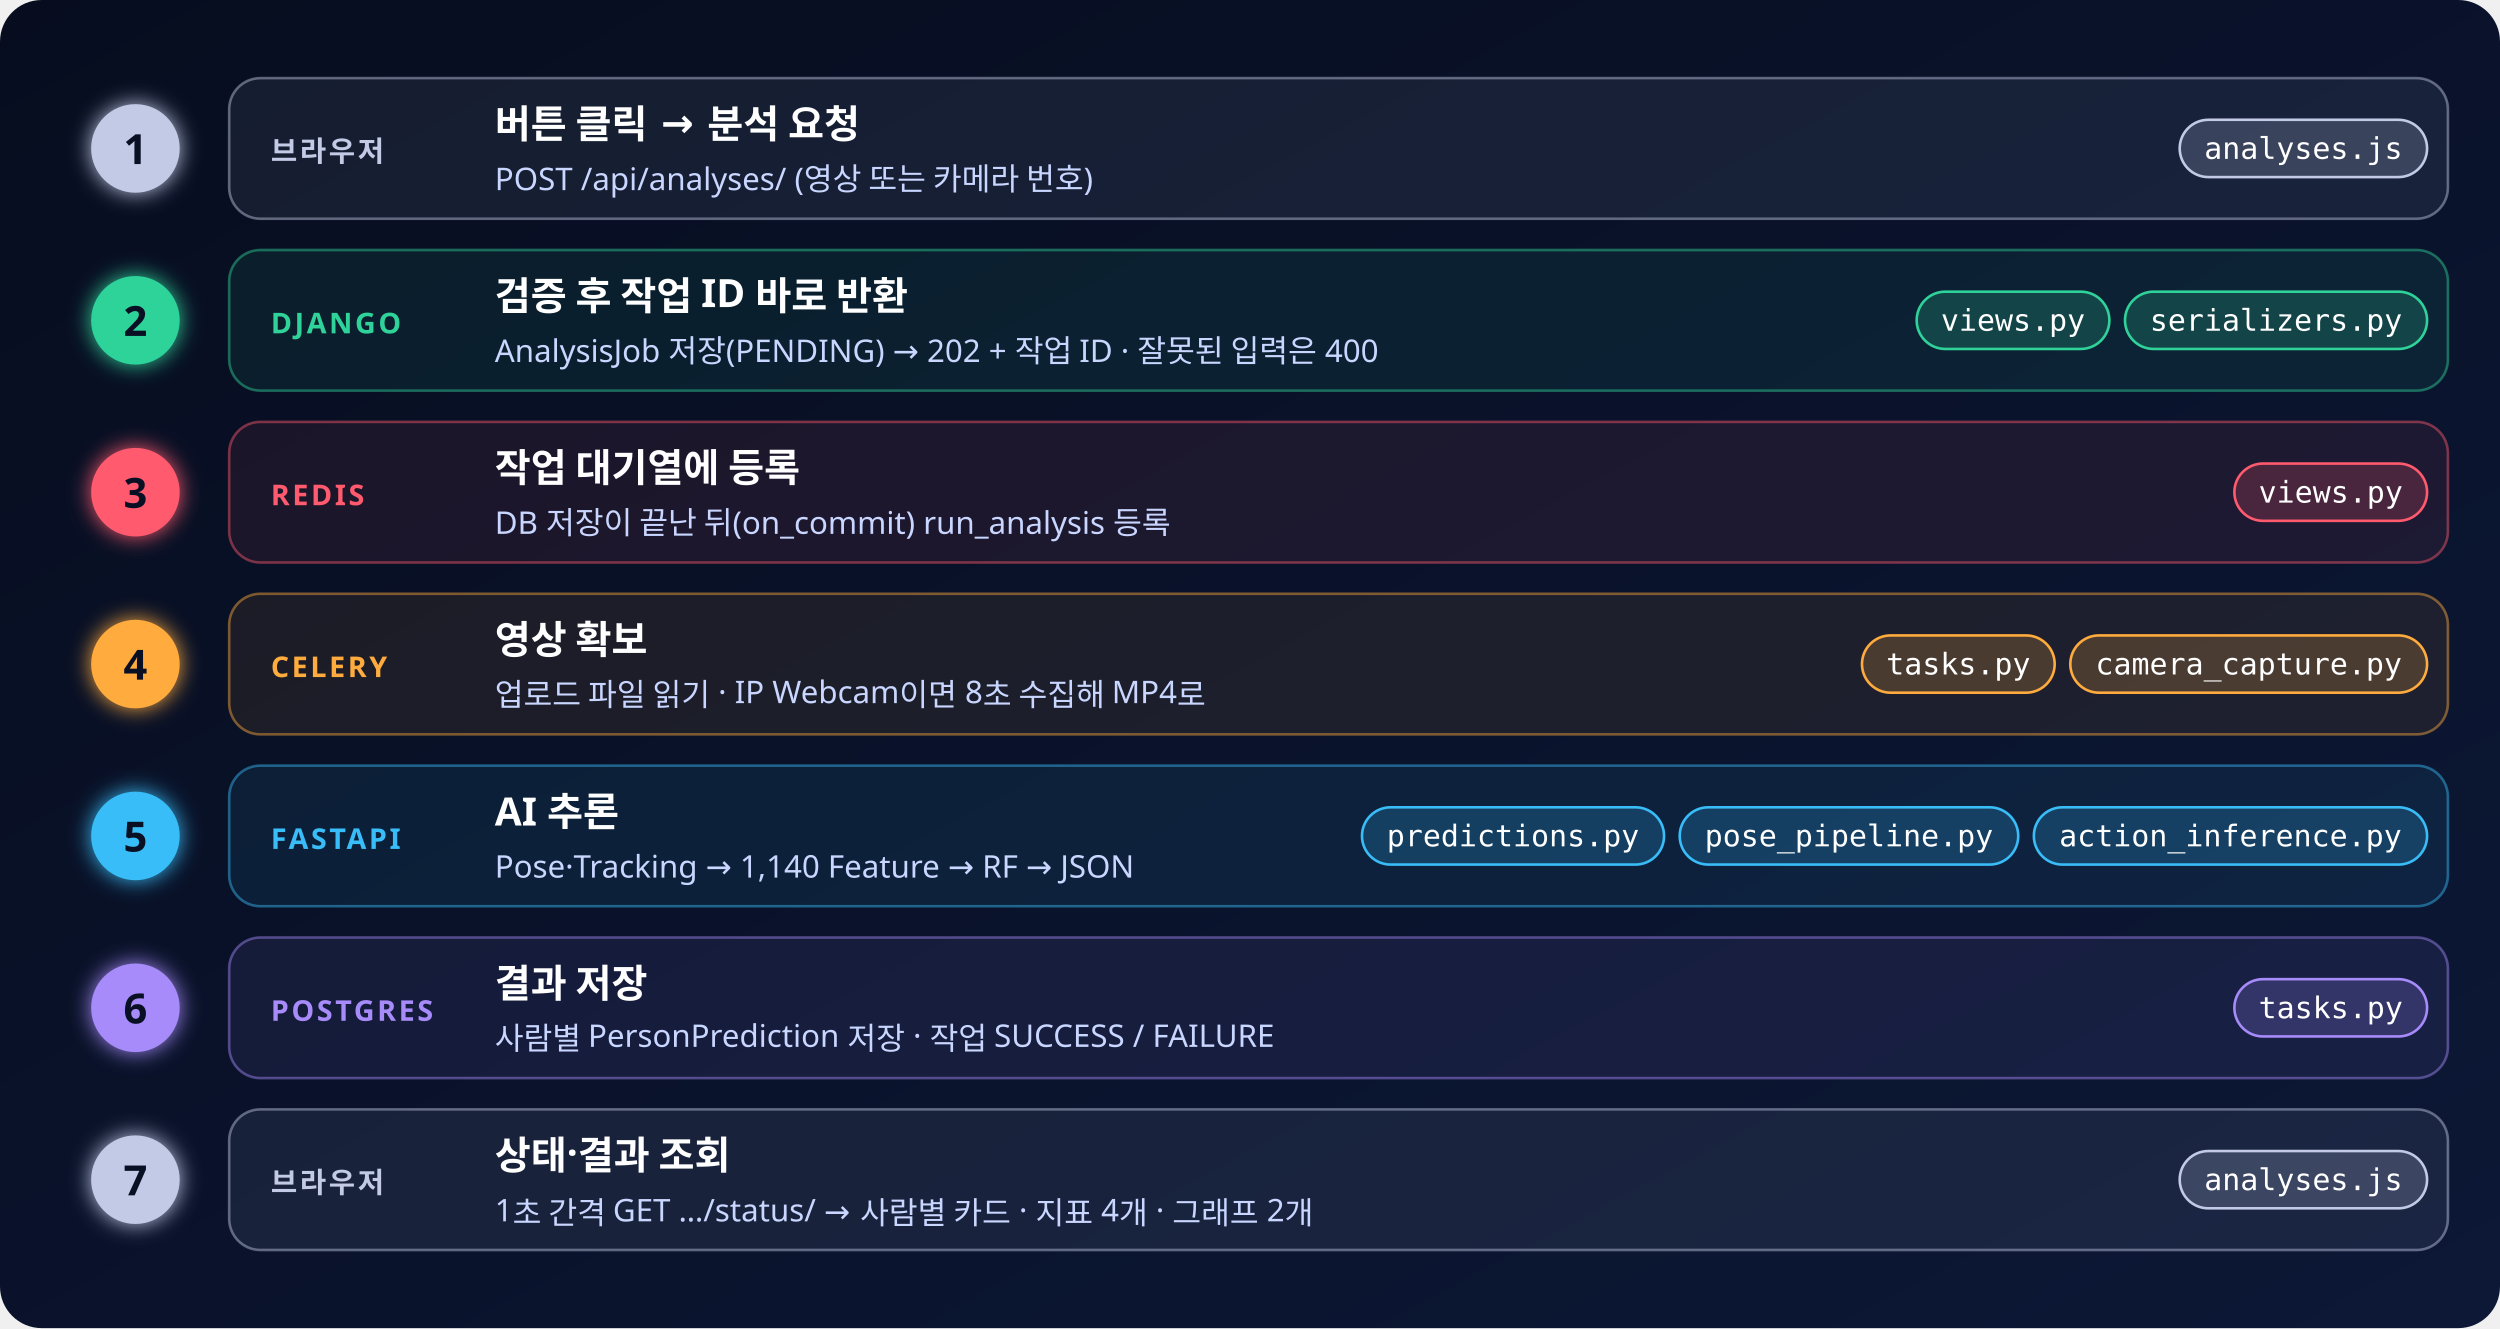
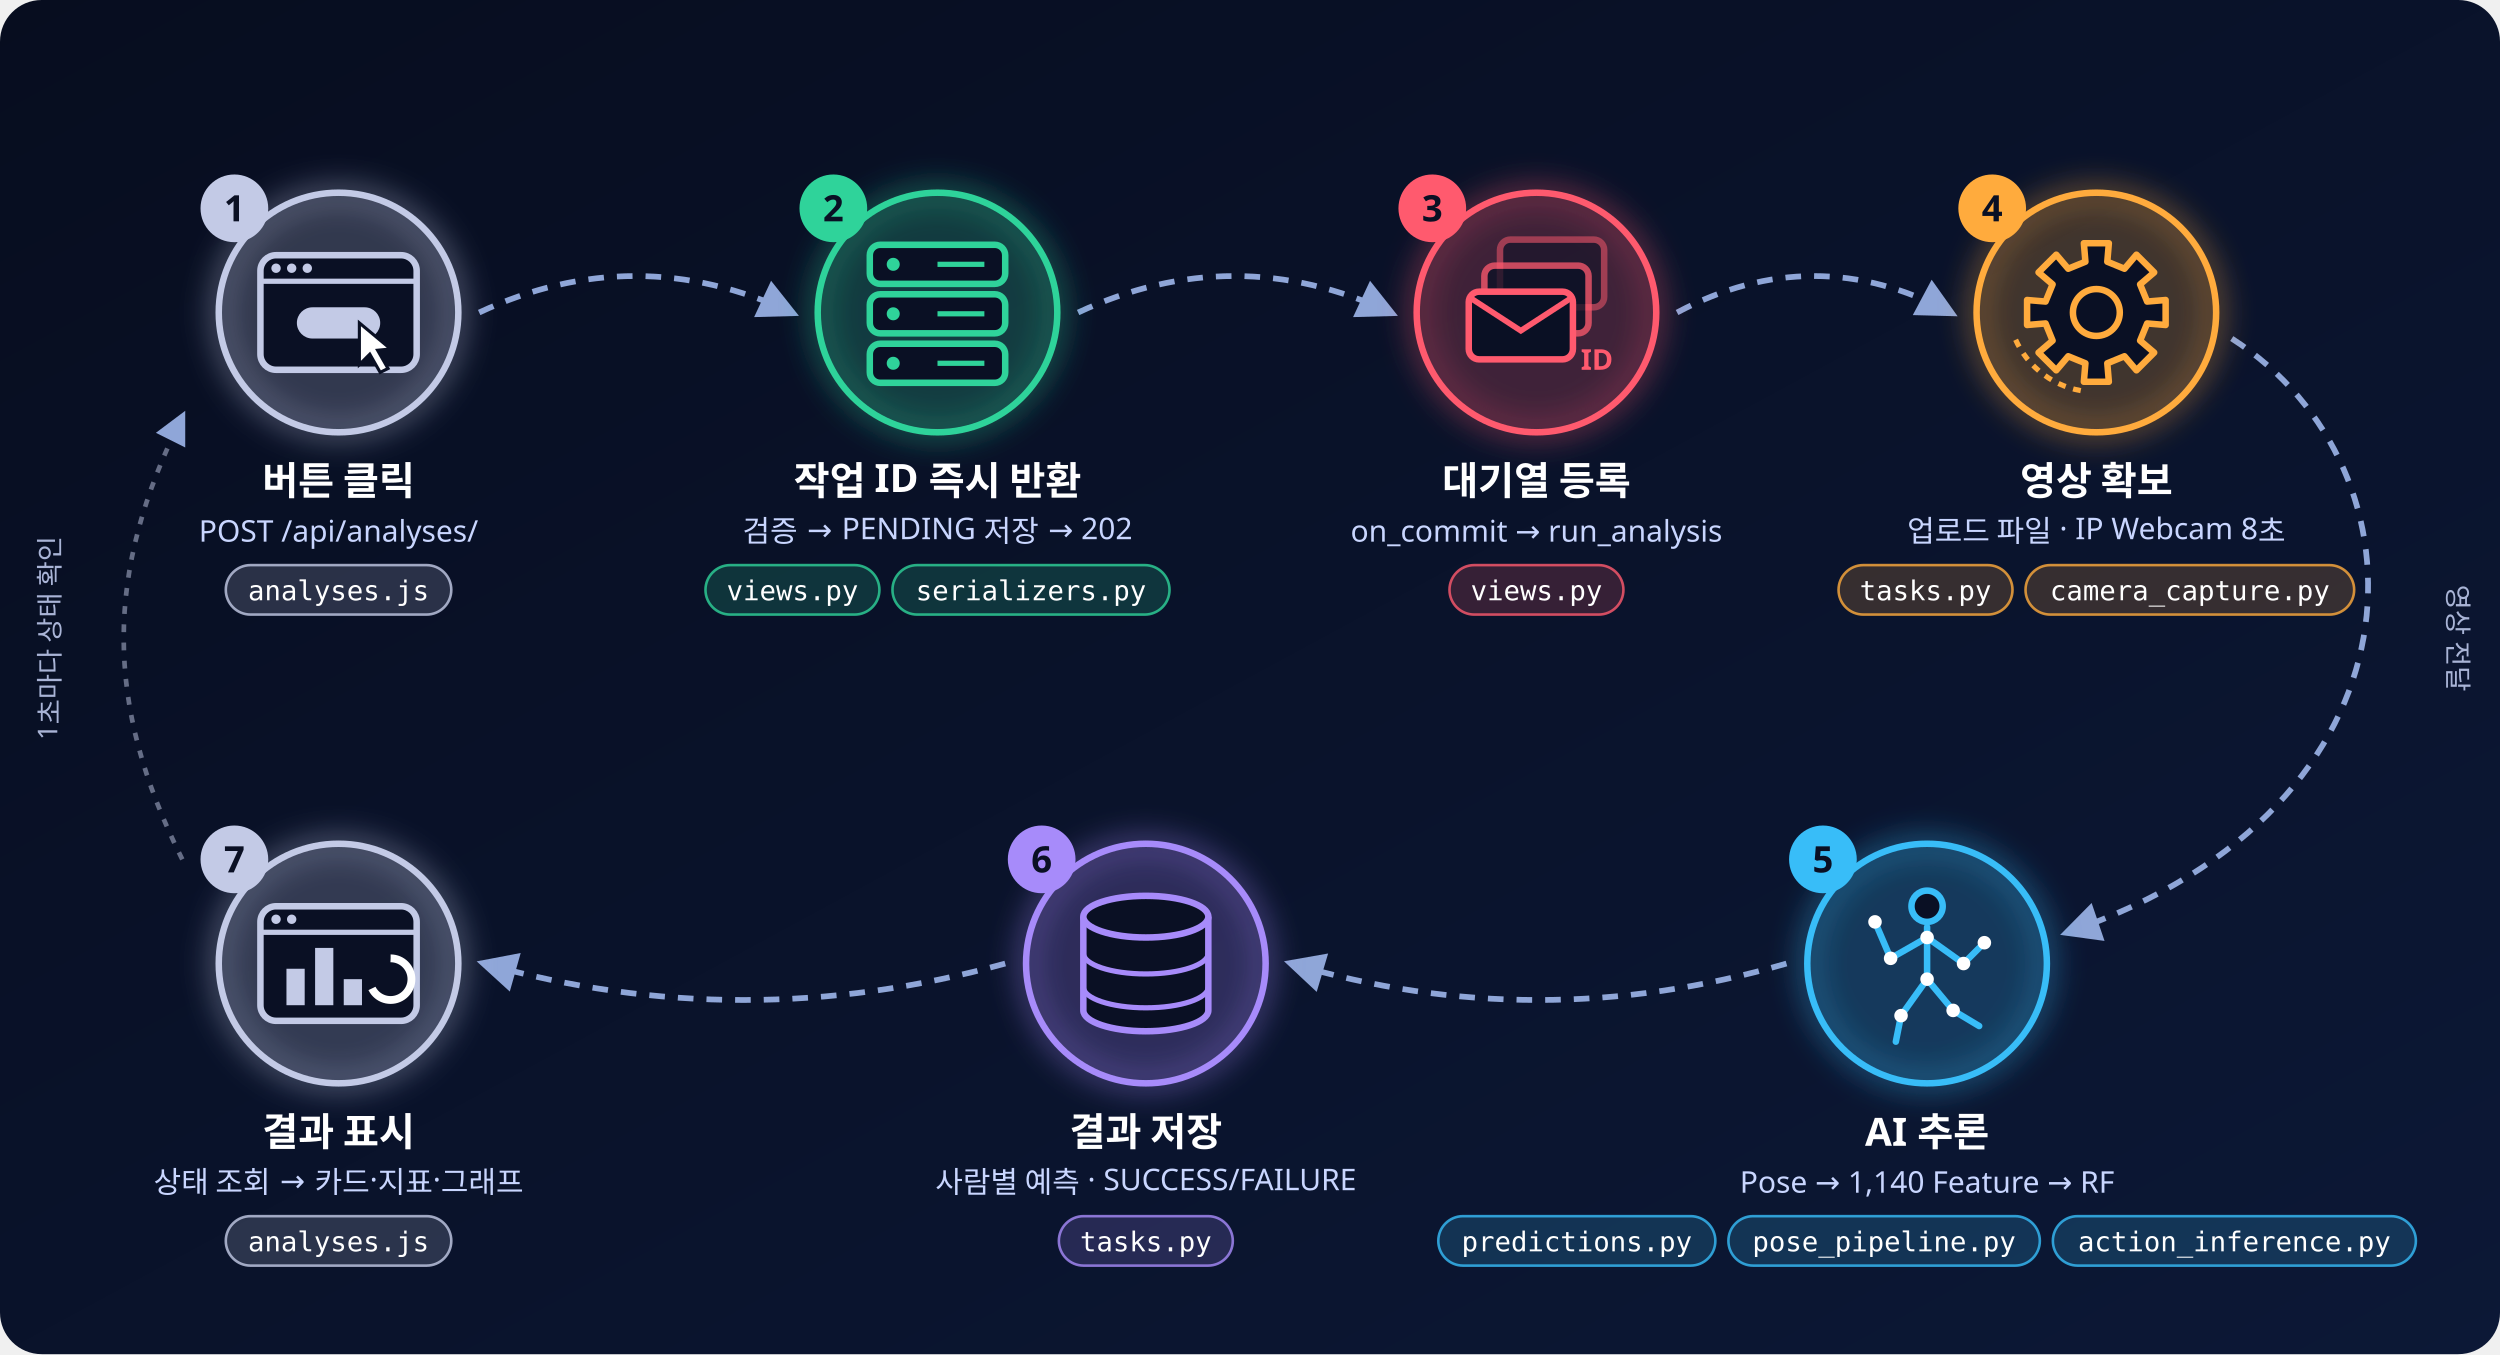
- <svg xmlns="http://www.w3.org/2000/svg" width="960" height="510" viewBox="0 0 960 510" font-family="'Pretendard','Malgun Gothic','Apple SD Gothic Neo','Noto Sans KR',sans-serif">
+ <svg xmlns="http://www.w3.org/2000/svg" width="960" height="520" viewBox="0 0 960 520" font-family="'Pretendard','Malgun Gothic','Apple SD Gothic Neo','Noto Sans KR',sans-serif">
  <defs>
    <linearGradient id="bg" x1="0" y1="0" x2="1" y2="1">
      <stop offset="0" stop-color="#070d1f" />
      <stop offset="1" stop-color="#0c1836" />
    </linearGradient>
-     <linearGradient id="ln" x1="0" y1="0" x2="0" y2="1">
-       <stop offset="0" stop-color="#4da3ff" />
-       <stop offset="1" stop-color="#b18cff" />
-     </linearGradient>
    <filter id="glow" x="-50%" y="-50%" width="200%" height="200%">
-       <feGaussianBlur stdDeviation="4" result="b" />
+       <feGaussianBlur stdDeviation="6" result="b" />
      <feMerge>
        <feMergeNode in="b" />
        <feMergeNode in="SourceGraphic" />
      </feMerge>
    </filter>
+     <marker id="ah" viewBox="0 0 10 10" refX="8" refY="5" markerWidth="7" markerHeight="7" orient="auto">
+       <path d="M0,0 L10,5 L0,10 z" fill="#8fa6d8" />
+     </marker>
  </defs>
-   <rect width="960" height="510" rx="16" fill="url(#bg)" />
-   <line x1="52" y1="57.0" x2="52" y2="453.0" stroke="url(#ln)" stroke-width="3" stroke-opacity="0.6" />
-   <rect x="88" y="30" width="852" height="54" rx="12" fill="#c3cae6" fill-opacity="0.08" stroke="#c3cae6" stroke-opacity="0.45" />
-   <circle cx="52" cy="57.0" r="17" fill="#c3cae6" filter="url(#glow)" />
-   <text x="52" y="63.0" text-anchor="middle" font-size="16" font-weight="800" fill="#0a1024">1</text>
-   <text x="104" y="62.0" font-size="11" font-weight="800" fill="#c3cae6" letter-spacing="1">브라우저</text>
-   <text x="190" y="53.0" font-size="15" font-weight="800" fill="#ffffff">버튼 클릭 → 분석 요청</text>
-   <text x="190" y="73.0" font-size="12" fill="#c9d6ff">POST /api/analyses/ (영상 또는 카메라 번호)</text>
-   <rect x="837" y="46.0" width="95" height="22" rx="11" fill="#c3cae6" fill-opacity="0.2" stroke="#c3cae6" />
-   <text x="884.5" y="61.0" text-anchor="middle" font-size="11.5" font-family="Consolas,Menlo,monospace" fill="#ffffff">analyses.js</text>
-   <rect x="88" y="96" width="852" height="54" rx="12" fill="#2fd39a" fill-opacity="0.08" stroke="#2fd39a" stroke-opacity="0.45" />
-   <circle cx="52" cy="123.0" r="17" fill="#2fd39a" filter="url(#glow)" />
-   <text x="52" y="129.0" text-anchor="middle" font-size="16" font-weight="800" fill="#0a1024">2</text>
-   <text x="104" y="128.0" font-size="11" font-weight="800" fill="#2fd39a" letter-spacing="1">DJANGO</text>
-   <text x="190" y="119.0" font-size="15" font-weight="800" fill="#ffffff">검증 후 작업 ID 바로 반환</text>
-   <text x="190" y="139.0" font-size="12" fill="#c9d6ff">AnalysisJob 저장(PENDING) → 202 + 작업 ID · 잘못된 입력은 400</text>
-   <rect x="816" y="112.0" width="116" height="22" rx="11" fill="#2fd39a" fill-opacity="0.2" stroke="#2fd39a" />
-   <text x="874.0" y="127.0" text-anchor="middle" font-size="11.5" font-family="Consolas,Menlo,monospace" fill="#ffffff">serializers.py</text>
-   <rect x="736" y="112.0" width="74" height="22" rx="11" fill="#2fd39a" fill-opacity="0.2" stroke="#2fd39a" />
-   <text x="773.0" y="127.0" text-anchor="middle" font-size="11.5" font-family="Consolas,Menlo,monospace" fill="#ffffff">views.py</text>
-   <rect x="88" y="162" width="852" height="54" rx="12" fill="#ff5a6e" fill-opacity="0.08" stroke="#ff5a6e" stroke-opacity="0.45" />
-   <circle cx="52" cy="189.0" r="17" fill="#ff5a6e" filter="url(#glow)" />
-   <text x="52" y="195.0" text-anchor="middle" font-size="16" font-weight="800" fill="#0a1024">3</text>
-   <text x="104" y="194.0" font-size="11" font-weight="800" fill="#ff5a6e" letter-spacing="1">REDIS</text>
-   <text x="190" y="185.0" font-size="15" font-weight="800" fill="#ffffff">작업 대기열에 등록</text>
-   <text x="190" y="205.0" font-size="12" fill="#c9d6ff">DB 저장이 끝난 뒤(on_commit) run_analysis 등록</text>
-   <rect x="858" y="178.0" width="74" height="22" rx="11" fill="#ff5a6e" fill-opacity="0.2" stroke="#ff5a6e" />
-   <text x="895.0" y="193.0" text-anchor="middle" font-size="11.5" font-family="Consolas,Menlo,monospace" fill="#ffffff">views.py</text>
-   <rect x="88" y="228" width="852" height="54" rx="12" fill="#ffab3d" fill-opacity="0.08" stroke="#ffab3d" stroke-opacity="0.45" />
-   <circle cx="52" cy="255.0" r="17" fill="#ffab3d" filter="url(#glow)" />
-   <text x="52" y="261.0" text-anchor="middle" font-size="16" font-weight="800" fill="#0a1024">4</text>
-   <text x="104" y="260.0" font-size="11" font-weight="800" fill="#ffab3d" letter-spacing="1">CELERY</text>
-   <text x="190" y="251.0" font-size="15" font-weight="800" fill="#ffffff">영상 확보</text>
-   <text x="190" y="271.0" font-size="12" fill="#c9d6ff">업로드 파일 읽기 · IP Webcam이면 8초 수집해 MP4로</text>
-   <rect x="795" y="244.0" width="137" height="22" rx="11" fill="#ffab3d" fill-opacity="0.2" stroke="#ffab3d" />
-   <text x="863.5" y="259.0" text-anchor="middle" font-size="11.5" font-family="Consolas,Menlo,monospace" fill="#ffffff">camera_capture.py</text>
-   <rect x="715" y="244.0" width="74" height="22" rx="11" fill="#ffab3d" fill-opacity="0.2" stroke="#ffab3d" />
-   <text x="752.0" y="259.0" text-anchor="middle" font-size="11.5" font-family="Consolas,Menlo,monospace" fill="#ffffff">tasks.py</text>
-   <rect x="88" y="294" width="852" height="54" rx="12" fill="#38bdf8" fill-opacity="0.08" stroke="#38bdf8" stroke-opacity="0.45" />
-   <circle cx="52" cy="321.0" r="17" fill="#38bdf8" filter="url(#glow)" />
-   <text x="52" y="327.0" text-anchor="middle" font-size="16" font-weight="800" fill="#0a1024">5</text>
-   <text x="104" y="326.0" font-size="11" font-weight="800" fill="#38bdf8" letter-spacing="1">FASTAPI</text>
-   <text x="190" y="317.0" font-size="15" font-weight="800" fill="#ffffff">AI 추론</text>
-   <text x="190" y="337.0" font-size="12" fill="#c9d6ff">Pose·Tracking → 1,140 Feature → RF → JSON</text>
-   <rect x="781" y="310.0" width="151" height="22" rx="11" fill="#38bdf8" fill-opacity="0.2" stroke="#38bdf8" />
-   <text x="856.5" y="325.0" text-anchor="middle" font-size="11.5" font-family="Consolas,Menlo,monospace" fill="#ffffff">action_inference.py</text>
-   <rect x="645" y="310.0" width="130" height="22" rx="11" fill="#38bdf8" fill-opacity="0.2" stroke="#38bdf8" />
-   <text x="710.0" y="325.0" text-anchor="middle" font-size="11.5" font-family="Consolas,Menlo,monospace" fill="#ffffff">pose_pipeline.py</text>
-   <rect x="523" y="310.0" width="116" height="22" rx="11" fill="#38bdf8" fill-opacity="0.2" stroke="#38bdf8" />
-   <text x="581.0" y="325.0" text-anchor="middle" font-size="11.5" font-family="Consolas,Menlo,monospace" fill="#ffffff">predictions.py</text>
-   <rect x="88" y="360" width="852" height="54" rx="12" fill="#a78bfa" fill-opacity="0.08" stroke="#a78bfa" stroke-opacity="0.45" />
-   <circle cx="52" cy="387.0" r="17" fill="#a78bfa" filter="url(#glow)" />
-   <text x="52" y="393.0" text-anchor="middle" font-size="16" font-weight="800" fill="#0a1024">6</text>
-   <text x="104" y="392.0" font-size="11" font-weight="800" fill="#a78bfa" letter-spacing="1">POSTGRES</text>
-   <text x="190" y="383.0" font-size="15" font-weight="800" fill="#ffffff">결과 저장</text>
-   <text x="190" y="403.0" font-size="12" fill="#c9d6ff">사람별 PersonPrediction 저장 · 작업 SUCCESS / FAILURE</text>
-   <rect x="858" y="376.0" width="74" height="22" rx="11" fill="#a78bfa" fill-opacity="0.2" stroke="#a78bfa" />
-   <text x="895.0" y="391.0" text-anchor="middle" font-size="11.5" font-family="Consolas,Menlo,monospace" fill="#ffffff">tasks.py</text>
-   <rect x="88" y="426" width="852" height="54" rx="12" fill="#c3cae6" fill-opacity="0.08" stroke="#c3cae6" stroke-opacity="0.45" />
-   <circle cx="52" cy="453.0" r="17" fill="#c3cae6" filter="url(#glow)" />
-   <text x="52" y="459.0" text-anchor="middle" font-size="16" font-weight="800" fill="#0a1024">7</text>
-   <text x="104" y="458.0" font-size="11" font-weight="800" fill="#c3cae6" letter-spacing="1">브라우저</text>
-   <text x="190" y="449.0" font-size="15" font-weight="800" fill="#ffffff">상태·결과 조회</text>
-   <text x="190" y="469.0" font-size="12" fill="#c9d6ff">1초 간격 GET …/status/ → 사람별 카드 · 지표 4개 · 그래프 2개</text>
-   <rect x="837" y="442.0" width="95" height="22" rx="11" fill="#c3cae6" fill-opacity="0.2" stroke="#c3cae6" />
-   <text x="884.5" y="457.0" text-anchor="middle" font-size="11.5" font-family="Consolas,Menlo,monospace" fill="#ffffff">analyses.js</text>
+   <rect width="960" height="520" rx="16" fill="url(#bg)" />
+   <path d="M184 120 Q244.0 92 304 120" fill="none" stroke="#8fa6d8" stroke-width="2.2" stroke-dasharray="6 5" marker-end="url(#ah)" />
+   <path d="M414 120 Q474.0 92 534 120" fill="none" stroke="#8fa6d8" stroke-width="2.2" stroke-dasharray="6 5" marker-end="url(#ah)" />
+   <path d="M644 120 Q696.5 92 749 120" fill="none" stroke="#8fa6d8" stroke-width="2.2" stroke-dasharray="6 5" marker-end="url(#ah)" />
+   <path d="M857 130 C935 180 935 310 794 358" fill="none" stroke="#8fa6d8" stroke-width="2.2" stroke-dasharray="6 5" marker-end="url(#ah)" />
+   <path d="M686 370 Q590.0 398 496 370" fill="none" stroke="#8fa6d8" stroke-width="2.2" stroke-dasharray="6 5" marker-end="url(#ah)" />
+   <path d="M386 370 Q285.0 398 186 370" fill="none" stroke="#8fa6d8" stroke-width="2.2" stroke-dasharray="6 5" marker-end="url(#ah)" />
+   <path d="M70 330 C40 270 40 220 70 160" fill="none" stroke="#c3cae6" stroke-opacity="0.5" stroke-width="1.8" stroke-dasharray="3 4" marker-end="url(#ah)" />
+   <text x="22" y="245" font-size="10.5" fill="#a9b4d6" transform="rotate(-90 22 245)" text-anchor="middle">1초마다 상태 확인</text>
+   <text x="940" y="245" font-size="10.5" fill="#a9b4d6" transform="rotate(90 940 245)" text-anchor="middle">영상 전달</text>
+   <circle cx="130" cy="120" r="46" fill="#c3cae6" fill-opacity="0.12" stroke="#c3cae6" stroke-width="2.5" filter="url(#glow)" />
+   <g transform="translate(130,120)">
+     <rect x="-30" y="-22" width="60" height="44" rx="6" fill="#0a1024" stroke="#c3cae6" stroke-width="2.5" />
+     <line x1="-30" y1="-12" x2="30" y2="-12" stroke="#c3cae6" stroke-width="2" />
+     <circle cx="-24" cy="-17" r="1.8" fill="#c3cae6" />
+     <circle cx="-18" cy="-17" r="1.8" fill="#c3cae6" />
+     <circle cx="-12" cy="-17" r="1.8" fill="#c3cae6" />
+     <rect x="-16" y="-2" width="32" height="12" rx="6" fill="#c3cae6" />
+     <path d="M8 4 l0 16 l4 -4 l4 7 l3 -1.5 l-4 -7 l5 -0.5 z" fill="#fff" stroke="#0a1024" stroke-width="1.2" />
+   </g>
+   <circle cx="90" cy="80" r="13" fill="#c3cae6" />
+   <text x="90" y="85" text-anchor="middle" font-size="14" font-weight="800" fill="#0a1024">1</text>
+   <text x="130" y="190" text-anchor="middle" font-size="15" font-weight="800" fill="#ffffff">버튼 클릭</text>
+   <text x="130" y="208" text-anchor="middle" font-size="11.5" fill="#c9d6ff">POST /api/analyses/</text>
+   <rect x="86.7" y="217" width="86.6" height="19" rx="9.5" fill="#c3cae6" fill-opacity="0.18" stroke="#c3cae6" stroke-opacity="0.8" />
+   <text x="130.0" y="230.5" text-anchor="middle" font-size="10.5" font-family="Consolas,Menlo,monospace" fill="#ffffff">analyses.js</text>
+   <circle cx="360" cy="120" r="46" fill="#2fd39a" fill-opacity="0.12" stroke="#2fd39a" stroke-width="2.5" filter="url(#glow)" />
+   <g transform="translate(360,120)">
+     <g fill="#0a1024" stroke="#2fd39a" stroke-width="2.5">
+       <rect x="-26" y="-26" width="52" height="15" rx="4" />
+       <rect x="-26" y="-7" width="52" height="15" rx="4" />
+       <rect x="-26" y="12" width="52" height="15" rx="4" />
+     </g>
+     <g fill="#2fd39a">
+       <circle cx="-17" cy="-18.5" r="2.5" />
+       <circle cx="-17" cy="0.5" r="2.5" />
+       <circle cx="-17" cy="19.5" r="2.5" />
+     </g>
+     <g stroke="#2fd39a" stroke-width="2">
+       <line x1="0" y1="-18.5" x2="18" y2="-18.5" />
+       <line x1="0" y1="0.5" x2="18" y2="0.5" />
+       <line x1="0" y1="19.5" x2="18" y2="19.5" />
+     </g>
+   </g>
+   <circle cx="320" cy="80" r="13" fill="#2fd39a" />
+   <text x="320" y="85" text-anchor="middle" font-size="14" font-weight="800" fill="#0a1024">2</text>
+   <text x="360" y="190" text-anchor="middle" font-size="15" font-weight="800" fill="#ffffff">작업 ID 즉시 반환</text>
+   <text x="360" y="208" text-anchor="middle" font-size="11.5" fill="#c9d6ff">검증 → PENDING 저장 → 202</text>
+   <rect x="270.9" y="217" width="66.8" height="19" rx="9.5" fill="#2fd39a" fill-opacity="0.18" stroke="#2fd39a" stroke-opacity="0.8" />
+   <text x="304.3" y="230.5" text-anchor="middle" font-size="10.5" font-family="Consolas,Menlo,monospace" fill="#ffffff">views.py</text>
+   <rect x="342.7" y="217" width="106.4" height="19" rx="9.5" fill="#2fd39a" fill-opacity="0.18" stroke="#2fd39a" stroke-opacity="0.8" />
+   <text x="395.9" y="230.5" text-anchor="middle" font-size="10.5" font-family="Consolas,Menlo,monospace" fill="#ffffff">serializers.py</text>
+   <circle cx="590" cy="120" r="46" fill="#ff5a6e" fill-opacity="0.12" stroke="#ff5a6e" stroke-width="2.5" filter="url(#glow)" />
+   <g transform="translate(590,120)">
+     <g stroke="#ff5a6e" stroke-width="2.5" fill="#0a1024">
+       <rect x="-14" y="-28" width="40" height="26" rx="4" opacity="0.5" />
+       <rect x="-20" y="-18" width="40" height="26" rx="4" opacity="0.75" />
+       <rect x="-26" y="-8" width="40" height="26" rx="4" />
+     </g>
+     <path d="M-26 -6 l20 13 l20 -13" fill="none" stroke="#ff5a6e" stroke-width="2.2" />
+     <text x="17" y="22" font-size="11" font-weight="800" fill="#ff5a6e">ID</text>
+   </g>
+   <circle cx="550" cy="80" r="13" fill="#ff5a6e" />
+   <text x="550" y="85" text-anchor="middle" font-size="14" font-weight="800" fill="#0a1024">3</text>
+   <text x="590" y="190" text-anchor="middle" font-size="15" font-weight="800" fill="#ffffff">대기열 등록</text>
+   <text x="590" y="208" text-anchor="middle" font-size="11.5" fill="#c9d6ff">on_commit → run_analysis</text>
+   <rect x="556.6" y="217" width="66.8" height="19" rx="9.5" fill="#ff5a6e" fill-opacity="0.18" stroke="#ff5a6e" stroke-opacity="0.8" />
+   <text x="590.0" y="230.5" text-anchor="middle" font-size="10.5" font-family="Consolas,Menlo,monospace" fill="#ffffff">views.py</text>
+   <circle cx="805" cy="120" r="46" fill="#ffab3d" fill-opacity="0.12" stroke="#ffab3d" stroke-width="2.5" filter="url(#glow)" />
+   <g transform="translate(805,120)">
+     <path d="M26.6,-4.8 L26.6,4.8 L19.5,4.2 L16.8,10.8 L22.2,15.4 L15.4,22.2 L10.8,16.8 L4.2,19.5 L4.8,26.6 L-4.8,26.6 L-4.2,19.5 L-10.8,16.8 L-15.4,22.2 L-22.2,15.4 L-16.8,10.8 L-19.5,4.2 L-26.6,4.8 L-26.6,-4.8 L-19.5,-4.2 L-16.8,-10.8 L-22.2,-15.4 L-15.4,-22.2 L-10.8,-16.8 L-4.2,-19.5 L-4.8,-26.6 L4.8,-26.6 L4.2,-19.5 L10.8,-16.8 L15.4,-22.2 L22.2,-15.4 L16.8,-10.8 L19.5,-4.2 Z" fill="#0a1024" stroke="#ffab3d" stroke-width="2.5" stroke-linejoin="round" />
+     <circle r="9" fill="none" stroke="#ffab3d" stroke-width="2.5" />
+     <path d="M-6 30 a34 34 0 0 1 -26 -22" fill="none" stroke="#ffab3d" stroke-width="2" stroke-dasharray="3 3" />
+   </g>
+   <circle cx="765" cy="80" r="13" fill="#ffab3d" />
+   <text x="765" y="85" text-anchor="middle" font-size="14" font-weight="800" fill="#0a1024">4</text>
+   <text x="805" y="190" text-anchor="middle" font-size="15" font-weight="800" fill="#ffffff">영상 확보</text>
+   <text x="805" y="208" text-anchor="middle" font-size="11.5" fill="#c9d6ff">업로드 파일 · IP Webcam 8초</text>
+   <rect x="706.0" y="217" width="66.8" height="19" rx="9.5" fill="#ffab3d" fill-opacity="0.18" stroke="#ffab3d" stroke-opacity="0.8" />
+   <text x="739.4" y="230.5" text-anchor="middle" font-size="10.5" font-family="Consolas,Menlo,monospace" fill="#ffffff">tasks.py</text>
+   <rect x="777.8" y="217" width="126.2" height="19" rx="9.5" fill="#ffab3d" fill-opacity="0.18" stroke="#ffab3d" stroke-opacity="0.8" />
+   <text x="840.9" y="230.5" text-anchor="middle" font-size="10.5" font-family="Consolas,Menlo,monospace" fill="#ffffff">camera_capture.py</text>
+   <circle cx="740" cy="370" r="46" fill="#38bdf8" fill-opacity="0.12" stroke="#38bdf8" stroke-width="2.5" filter="url(#glow)" />
+   <g transform="translate(740,370)">
+     <g stroke="#38bdf8" stroke-width="2.5" stroke-linecap="round" fill="none">
+       <line x1="0" y1="-14" x2="0" y2="6" />
+       <line x1="0" y1="-10" x2="-14" y2="-2" />
+       <line x1="-14" y1="-2" x2="-20" y2="-16" />
+       <line x1="0" y1="-10" x2="14" y2="0" />
+       <line x1="14" y1="0" x2="22" y2="-8" />
+       <line x1="0" y1="6" x2="-10" y2="20" />
+       <line x1="-10" y1="20" x2="-12" y2="30" />
+       <line x1="0" y1="6" x2="10" y2="18" />
+       <line x1="10" y1="18" x2="20" y2="24" />
+     </g>
+     <circle cx="0" cy="-22" r="6" fill="#0a1024" stroke="#38bdf8" stroke-width="2.5" />
+     <g fill="#fff">
+       <circle cx="0" cy="-10" r="2.6" />
+       <circle cx="-14" cy="-2" r="2.6" />
+       <circle cx="14" cy="0" r="2.6" />
+       <circle cx="0" cy="6" r="2.6" />
+       <circle cx="-10" cy="20" r="2.6" />
+       <circle cx="10" cy="18" r="2.6" />
+       <circle cx="-20" cy="-16" r="2.6" />
+       <circle cx="22" cy="-8" r="2.6" />
+     </g>
+   </g>
+   <circle cx="700" cy="330" r="13" fill="#38bdf8" />
+   <text x="700" y="335" text-anchor="middle" font-size="14" font-weight="800" fill="#0a1024">5</text>
+   <text x="740" y="440" text-anchor="middle" font-size="15" font-weight="800" fill="#ffffff">AI 추론</text>
+   <text x="740" y="458" text-anchor="middle" font-size="11.5" fill="#c9d6ff">Pose → 1,140 Feature → RF</text>
+   <rect x="552.3" y="467" width="106.4" height="19" rx="9.5" fill="#38bdf8" fill-opacity="0.18" stroke="#38bdf8" stroke-opacity="0.8" />
+   <text x="605.5" y="480.5" text-anchor="middle" font-size="10.5" font-family="Consolas,Menlo,monospace" fill="#ffffff">predictions.py</text>
+   <rect x="663.7" y="467" width="119.6" height="19" rx="9.5" fill="#38bdf8" fill-opacity="0.18" stroke="#38bdf8" stroke-opacity="0.8" />
+   <text x="723.5" y="480.5" text-anchor="middle" font-size="10.5" font-family="Consolas,Menlo,monospace" fill="#ffffff">pose_pipeline.py</text>
+   <rect x="788.3" y="467" width="139.4" height="19" rx="9.5" fill="#38bdf8" fill-opacity="0.18" stroke="#38bdf8" stroke-opacity="0.8" />
+   <text x="858.0" y="480.5" text-anchor="middle" font-size="10.5" font-family="Consolas,Menlo,monospace" fill="#ffffff">action_inference.py</text>
+   <circle cx="440" cy="370" r="46" fill="#a78bfa" fill-opacity="0.12" stroke="#a78bfa" stroke-width="2.5" filter="url(#glow)" />
+   <g transform="translate(440,370)">
+     <g fill="#0a1024" stroke="#a78bfa" stroke-width="2.5">
+       <path d="M-24 -18 v36 a24 8 0 0 0 48 0 v-36" />
+       <ellipse cx="0" cy="-18" rx="24" ry="8" />
+     </g>
+     <path d="M-24 -4 a24 8 0 0 0 48 0 M-24 9 a24 8 0 0 0 48 0" fill="none" stroke="#a78bfa" stroke-width="2" />
+   </g>
+   <circle cx="400" cy="330" r="13" fill="#a78bfa" />
+   <text x="400" y="335" text-anchor="middle" font-size="14" font-weight="800" fill="#0a1024">6</text>
+   <text x="440" y="440" text-anchor="middle" font-size="15" font-weight="800" fill="#ffffff">결과 저장</text>
+   <text x="440" y="458" text-anchor="middle" font-size="11.5" fill="#c9d6ff">사람별 예측 · SUCCESS/FAILURE</text>
+   <rect x="406.6" y="467" width="66.8" height="19" rx="9.5" fill="#a78bfa" fill-opacity="0.18" stroke="#a78bfa" stroke-opacity="0.8" />
+   <text x="440.0" y="480.5" text-anchor="middle" font-size="10.5" font-family="Consolas,Menlo,monospace" fill="#ffffff">tasks.py</text>
+   <circle cx="130" cy="370" r="46" fill="#c3cae6" fill-opacity="0.12" stroke="#c3cae6" stroke-width="2.5" filter="url(#glow)" />
+   <g transform="translate(130,370)">
+     <rect x="-30" y="-22" width="60" height="44" rx="6" fill="#0a1024" stroke="#c3cae6" stroke-width="2.5" />
+     <line x1="-30" y1="-12" x2="30" y2="-12" stroke="#c3cae6" stroke-width="2" />
+     <circle cx="-24" cy="-17" r="1.8" fill="#c3cae6" />
+     <circle cx="-18" cy="-17" r="1.8" fill="#c3cae6" />
+     <g fill="#c3cae6">
+       <rect x="-20" y="2" width="7" height="14" />
+       <rect x="-9" y="-6" width="7" height="22" />
+       <rect x="2" y="6" width="7" height="10" />
+     </g>
+     <circle cx="20" cy="6" r="8" fill="none" stroke="#fff" stroke-width="3" stroke-dasharray="34 50" transform="rotate(-90 20 6)" />
+   </g>
+   <circle cx="90" cy="330" r="13" fill="#c3cae6" />
+   <text x="90" y="335" text-anchor="middle" font-size="14" font-weight="800" fill="#0a1024">7</text>
+   <text x="130" y="440" text-anchor="middle" font-size="15" font-weight="800" fill="#ffffff">결과 표시</text>
+   <text x="130" y="458" text-anchor="middle" font-size="11.5" fill="#c9d6ff">상태 조회 → 카드·지표·그래프</text>
+   <rect x="86.7" y="467" width="86.6" height="19" rx="9.5" fill="#c3cae6" fill-opacity="0.18" stroke="#c3cae6" stroke-opacity="0.8" />
+   <text x="130.0" y="480.5" text-anchor="middle" font-size="10.5" font-family="Consolas,Menlo,monospace" fill="#ffffff">analyses.js</text>
</svg>
